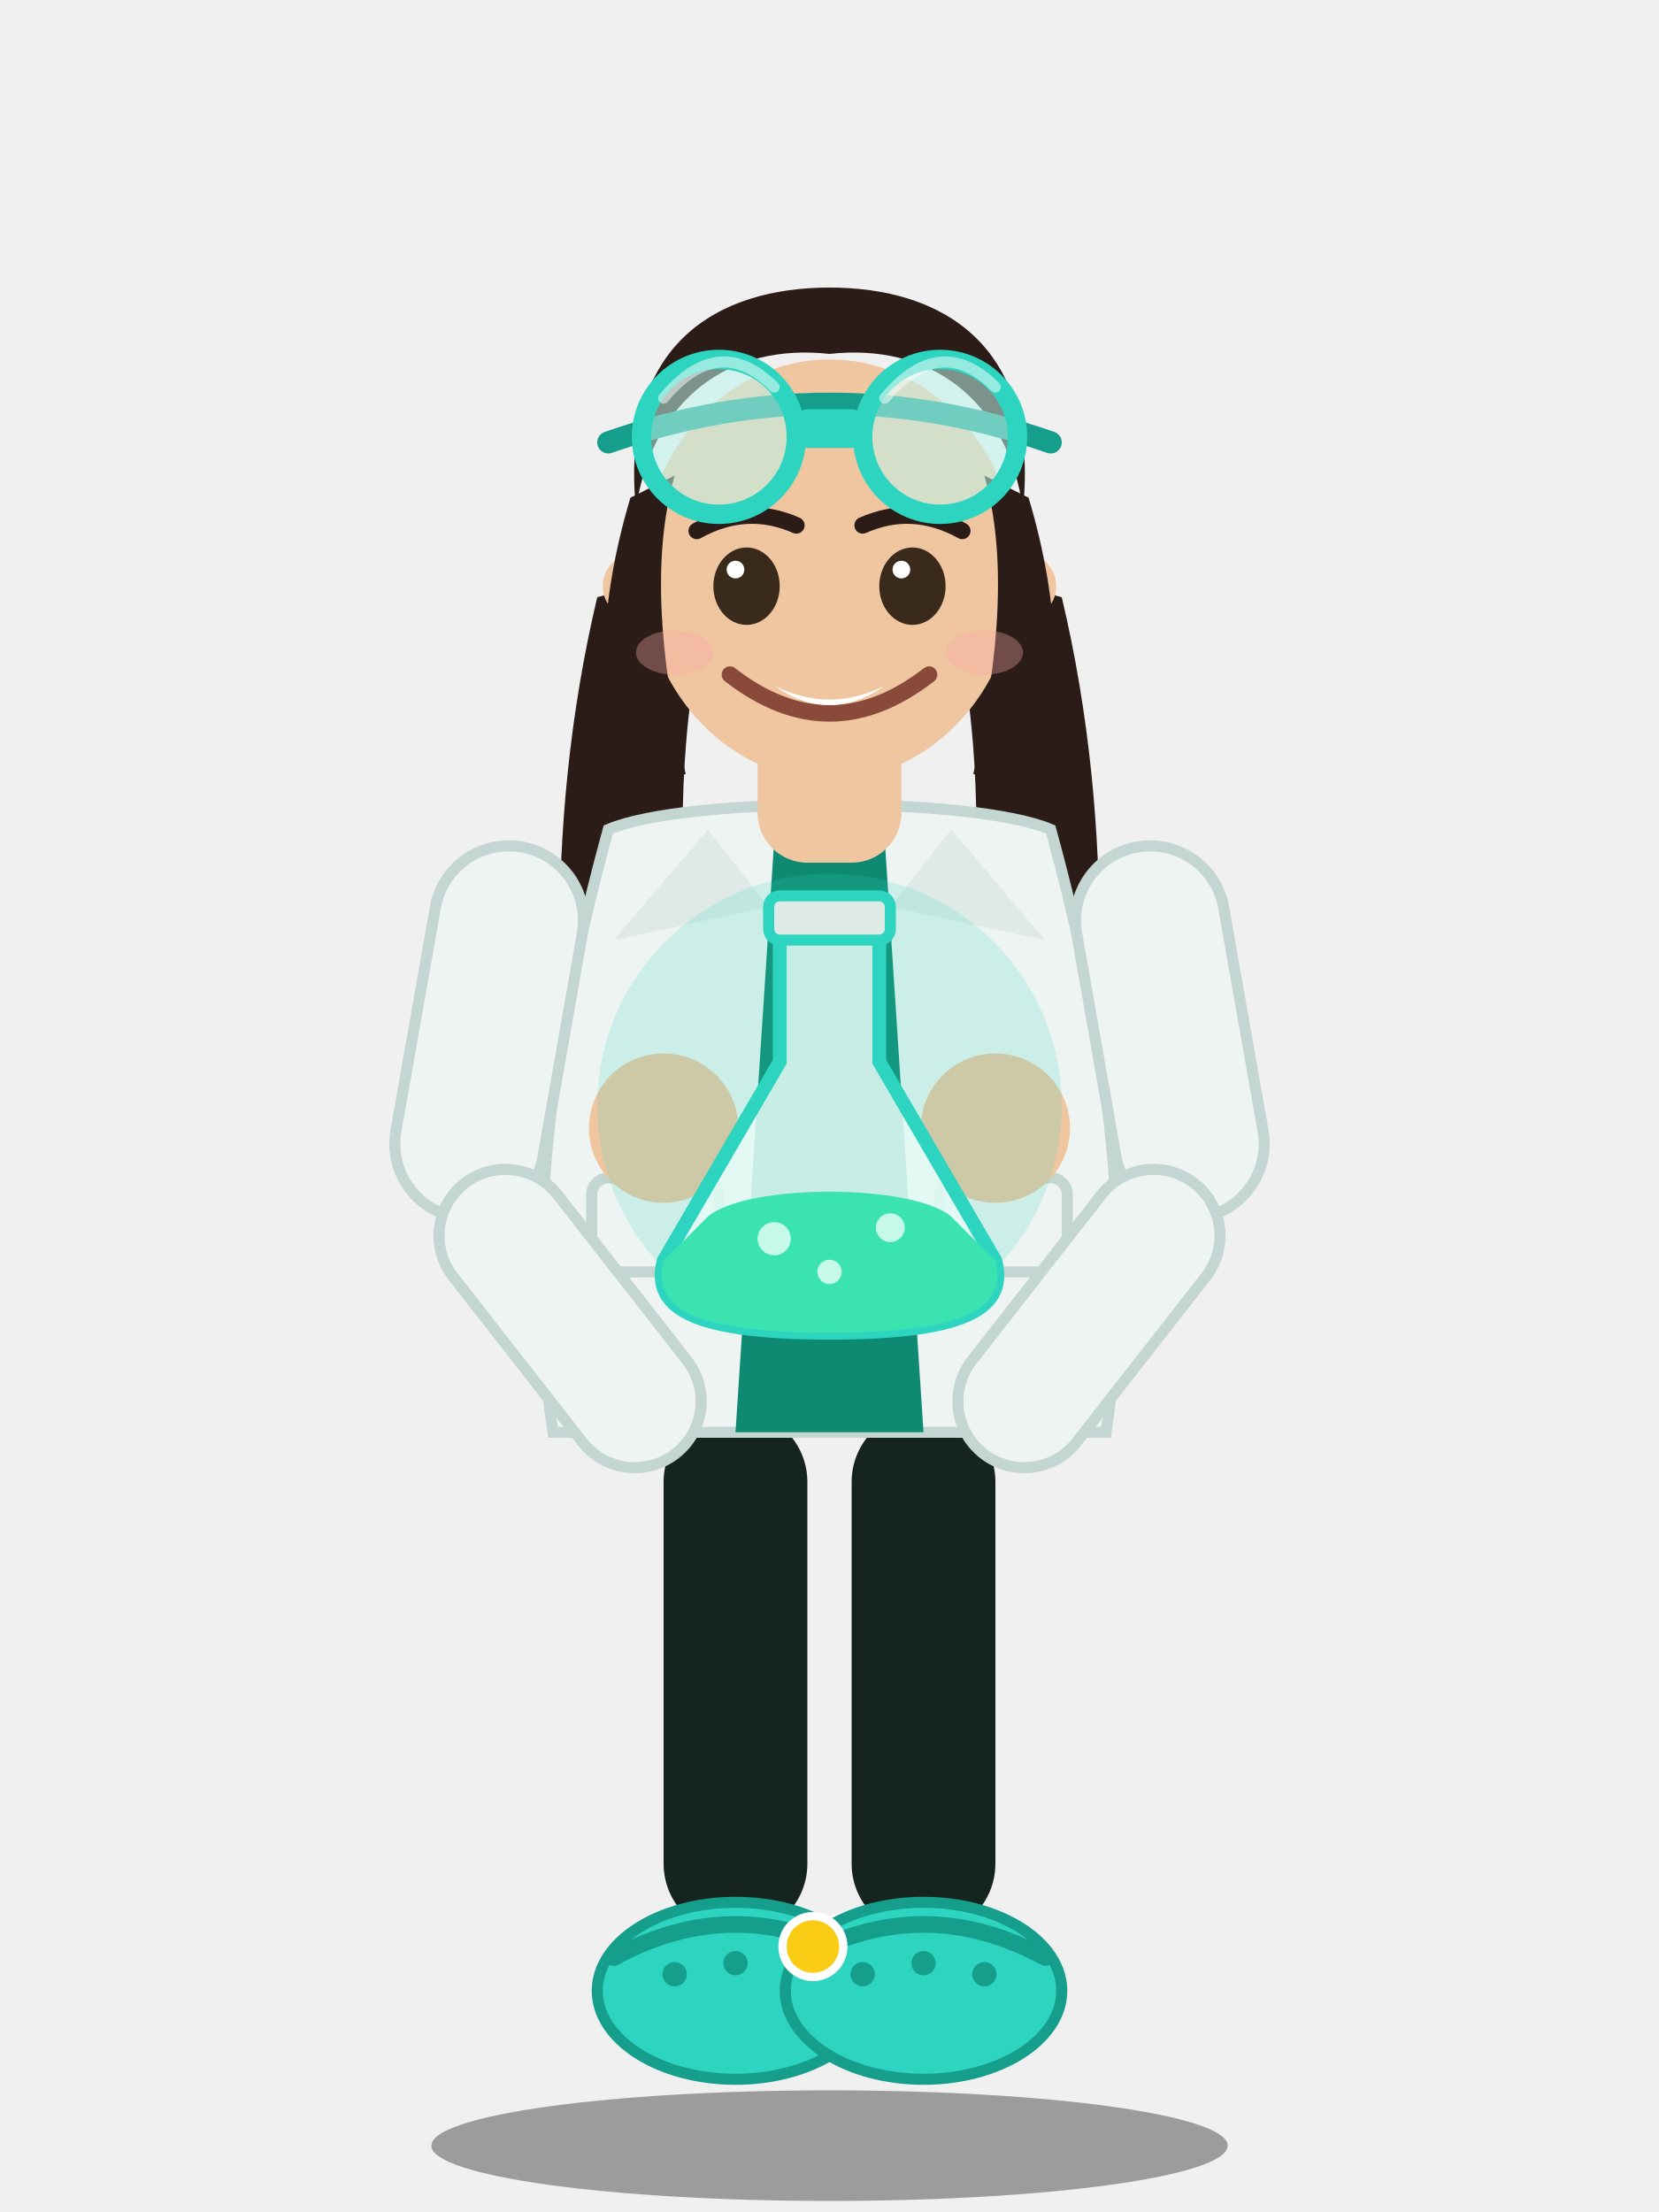
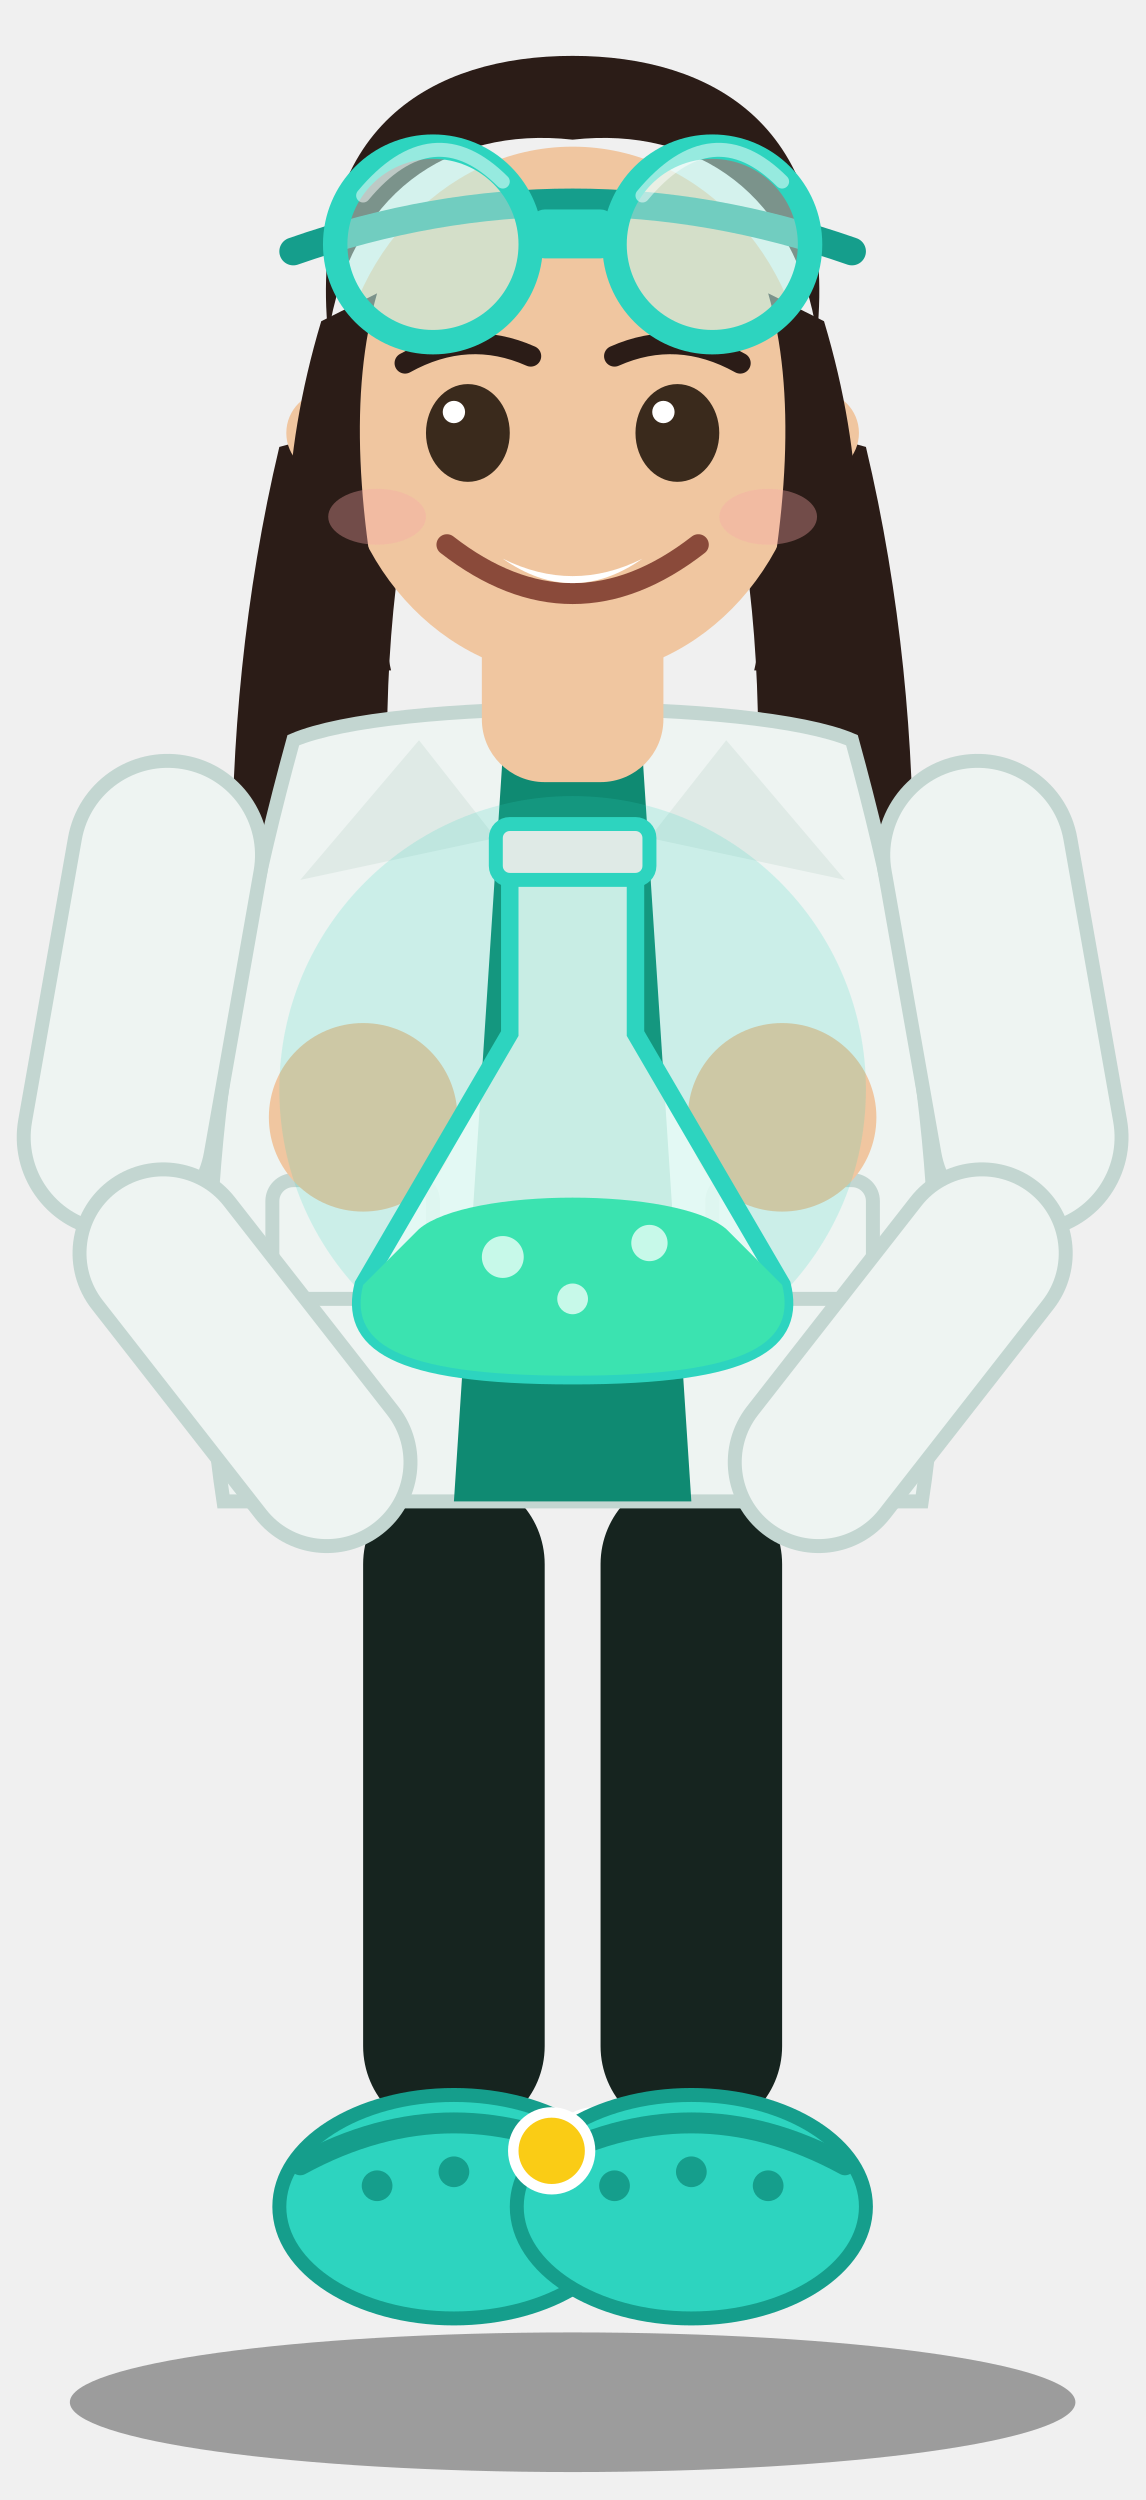
- <svg xmlns="http://www.w3.org/2000/svg" viewBox="0 0 300 400">
+ <svg xmlns="http://www.w3.org/2000/svg" viewBox="68 44 164 358">
  <ellipse cx="150" cy="388" rx="72" ry="10" fill="#000" opacity="0.35" />
  <path d="M108,108 C98,150 100,195 108,222 L132,222 C122,175 120,135 130,102 Z" fill="#2b1c17" />
  <path d="M192,108 C202,150 200,195 192,222 L168,222 C178,175 180,135 170,102 Z" fill="#2b1c17" />
  <rect x="120" y="255" width="26" height="95" rx="13" fill="#16241f" />
  <rect x="154" y="255" width="26" height="95" rx="13" fill="#16241f" />
  <g>
    <ellipse cx="133" cy="360" rx="25" ry="16" fill="#2dd4bf" stroke="#159e8c" stroke-width="2" />
    <path d="M111,354 Q133,342 155,354" fill="none" stroke="#159e8c" stroke-width="3" stroke-linecap="round" />
    <circle cx="122" cy="357" r="2.2" fill="#159e8c" />
    <circle cx="133" cy="355" r="2.2" fill="#159e8c" />
    <circle cx="144" cy="357" r="2.2" fill="#159e8c" />
    <circle cx="153" cy="352" r="5.5" fill="#facc15" stroke="#fff" stroke-width="1.5" />
  </g>
  <g>
    <ellipse cx="167" cy="360" rx="25" ry="16" fill="#2dd4bf" stroke="#159e8c" stroke-width="2" />
    <path d="M145,354 Q167,342 189,354" fill="none" stroke="#159e8c" stroke-width="3" stroke-linecap="round" />
    <circle cx="156" cy="357" r="2.2" fill="#159e8c" />
    <circle cx="167" cy="355" r="2.2" fill="#159e8c" />
    <circle cx="178" cy="357" r="2.2" fill="#159e8c" />
    <circle cx="147" cy="352" r="5.5" fill="#facc15" stroke="#fff" stroke-width="1.5" />
  </g>
  <path d="M110,150 C99,190 95,226 100,259 L200,259 C205,226 201,190 190,150 C176,144 124,144 110,150 Z" fill="#eef4f2" stroke="#c3d6d1" stroke-width="2" />
  <polygon points="128,150 111,170 139,164" fill="#dfeae6" />
  <polygon points="172,150 189,170 161,164" fill="#dfeae6" />
  <rect x="107" y="213" width="23" height="17" rx="3" fill="none" stroke="#c3d6d1" stroke-width="2" />
  <rect x="170" y="213" width="23" height="17" rx="3" fill="none" stroke="#c3d6d1" stroke-width="2" />
  <path d="M140,152 L133,259 L167,259 L160,152 Z" fill="#0f8a72" />
  <g transform="rotate(10 93 158)">
    <rect x="80" y="153" width="27" height="68" rx="13.5" fill="#eef4f2" stroke="#c3d6d1" stroke-width="2" />
  </g>
  <g transform="rotate(-38 84 214)">
    <rect x="72" y="214" width="24" height="62" rx="12" fill="#eef4f2" stroke="#c3d6d1" stroke-width="2" />
  </g>
  <circle cx="120" cy="204" r="13.5" fill="#f0c6a0" />
  <g transform="rotate(-10 207 158)">
    <rect x="193" y="153" width="27" height="68" rx="13.5" fill="#eef4f2" stroke="#c3d6d1" stroke-width="2" />
  </g>
  <g transform="rotate(38 216 214)">
    <rect x="204" y="214" width="24" height="62" rx="12" fill="#eef4f2" stroke="#c3d6d1" stroke-width="2" />
  </g>
  <circle cx="180" cy="204" r="13.5" fill="#f0c6a0" />
  <circle cx="150" cy="200" r="42" fill="#2dd4bf" opacity="0.18" />
  <path d="M141,168 L141,192 L120,228 C118,236 124,241 150,241 C176,241 182,236 180,228 L159,192 L159,168 Z" fill="#e8fbf6" fill-opacity="0.85" stroke="#2dd4bf" stroke-width="2.5" />
  <rect x="139" y="162" width="22" height="8" rx="2" fill="#dfeae6" stroke="#2dd4bf" stroke-width="2" />
  <path d="M128,220 C135,214 165,214 172,220 L180,228 C182,236 176,241 150,241 C124,241 118,236 120,228 Z" fill="#3be3b0" />
  <circle cx="140" cy="224" r="3" fill="#eafff8" opacity="0.8" />
  <circle cx="150" cy="230" r="2.2" fill="#eafff8" opacity="0.8" />
  <circle cx="161" cy="222" r="2.6" fill="#eafff8" opacity="0.8" />
  <rect x="137" y="128" width="26" height="28" rx="9" fill="#f0c6a0" />
  <ellipse cx="150" cy="103" rx="34" ry="38" fill="#f0c6a0" />
  <circle cx="115" cy="106" r="6" fill="#f0c6a0" />
  <circle cx="185" cy="106" r="6" fill="#f0c6a0" />
  <path d="M115,92 C112,62 130,52 150,52 C170,52 188,62 185,92 C182,72 168,62 150,64 C132,62 118,72 115,92 Z" fill="#2b1c17" />
  <path d="M114,90 C108,110 108,128 112,140 L124,140 C119,118 118,100 122,86 Z" fill="#2b1c17" />
  <path d="M186,90 C192,110 192,128 188,140 L176,140 C181,118 182,100 178,86 Z" fill="#2b1c17" />
  <path d="M126,96 Q135,91 144,95" fill="none" stroke="#2b1c17" stroke-width="3" stroke-linecap="round" />
  <path d="M156,95 Q165,91 174,96" fill="none" stroke="#2b1c17" stroke-width="3" stroke-linecap="round" />
  <ellipse cx="135" cy="106" rx="6" ry="7" fill="#3a2a1c" />
  <ellipse cx="165" cy="106" rx="6" ry="7" fill="#3a2a1c" />
  <circle cx="133" cy="103" r="1.6" fill="#fff" />
  <circle cx="163" cy="103" r="1.6" fill="#fff" />
  <ellipse cx="122" cy="118" rx="7" ry="4" fill="#f7a6a6" opacity="0.35" />
  <ellipse cx="178" cy="118" rx="7" ry="4" fill="#f7a6a6" opacity="0.35" />
  <path d="M132,122 Q150,136 168,122" fill="none" stroke="#8a4a3a" stroke-width="3" stroke-linecap="round" />
  <path d="M140,124 Q150,131 160,124 Q150,129 140,124 Z" fill="#fff" />
  <path d="M110,80 Q150,66 190,80" fill="none" stroke="#159e8c" stroke-width="4" stroke-linecap="round" />
  <circle cx="130" cy="79" r="14" fill="#bdf3ea" fill-opacity="0.55" stroke="#2dd4bf" stroke-width="3.5" />
  <circle cx="170" cy="79" r="14" fill="#bdf3ea" fill-opacity="0.55" stroke="#2dd4bf" stroke-width="3.5" />
  <rect x="144" y="74" width="12" height="7" rx="2" fill="#2dd4bf" />
  <path d="M120,72 Q130,60 140,70" fill="none" stroke="#fff" stroke-width="2" opacity="0.5" stroke-linecap="round" />
  <path d="M160,72 Q170,60 180,70" fill="none" stroke="#fff" stroke-width="2" opacity="0.5" stroke-linecap="round" />
</svg>
